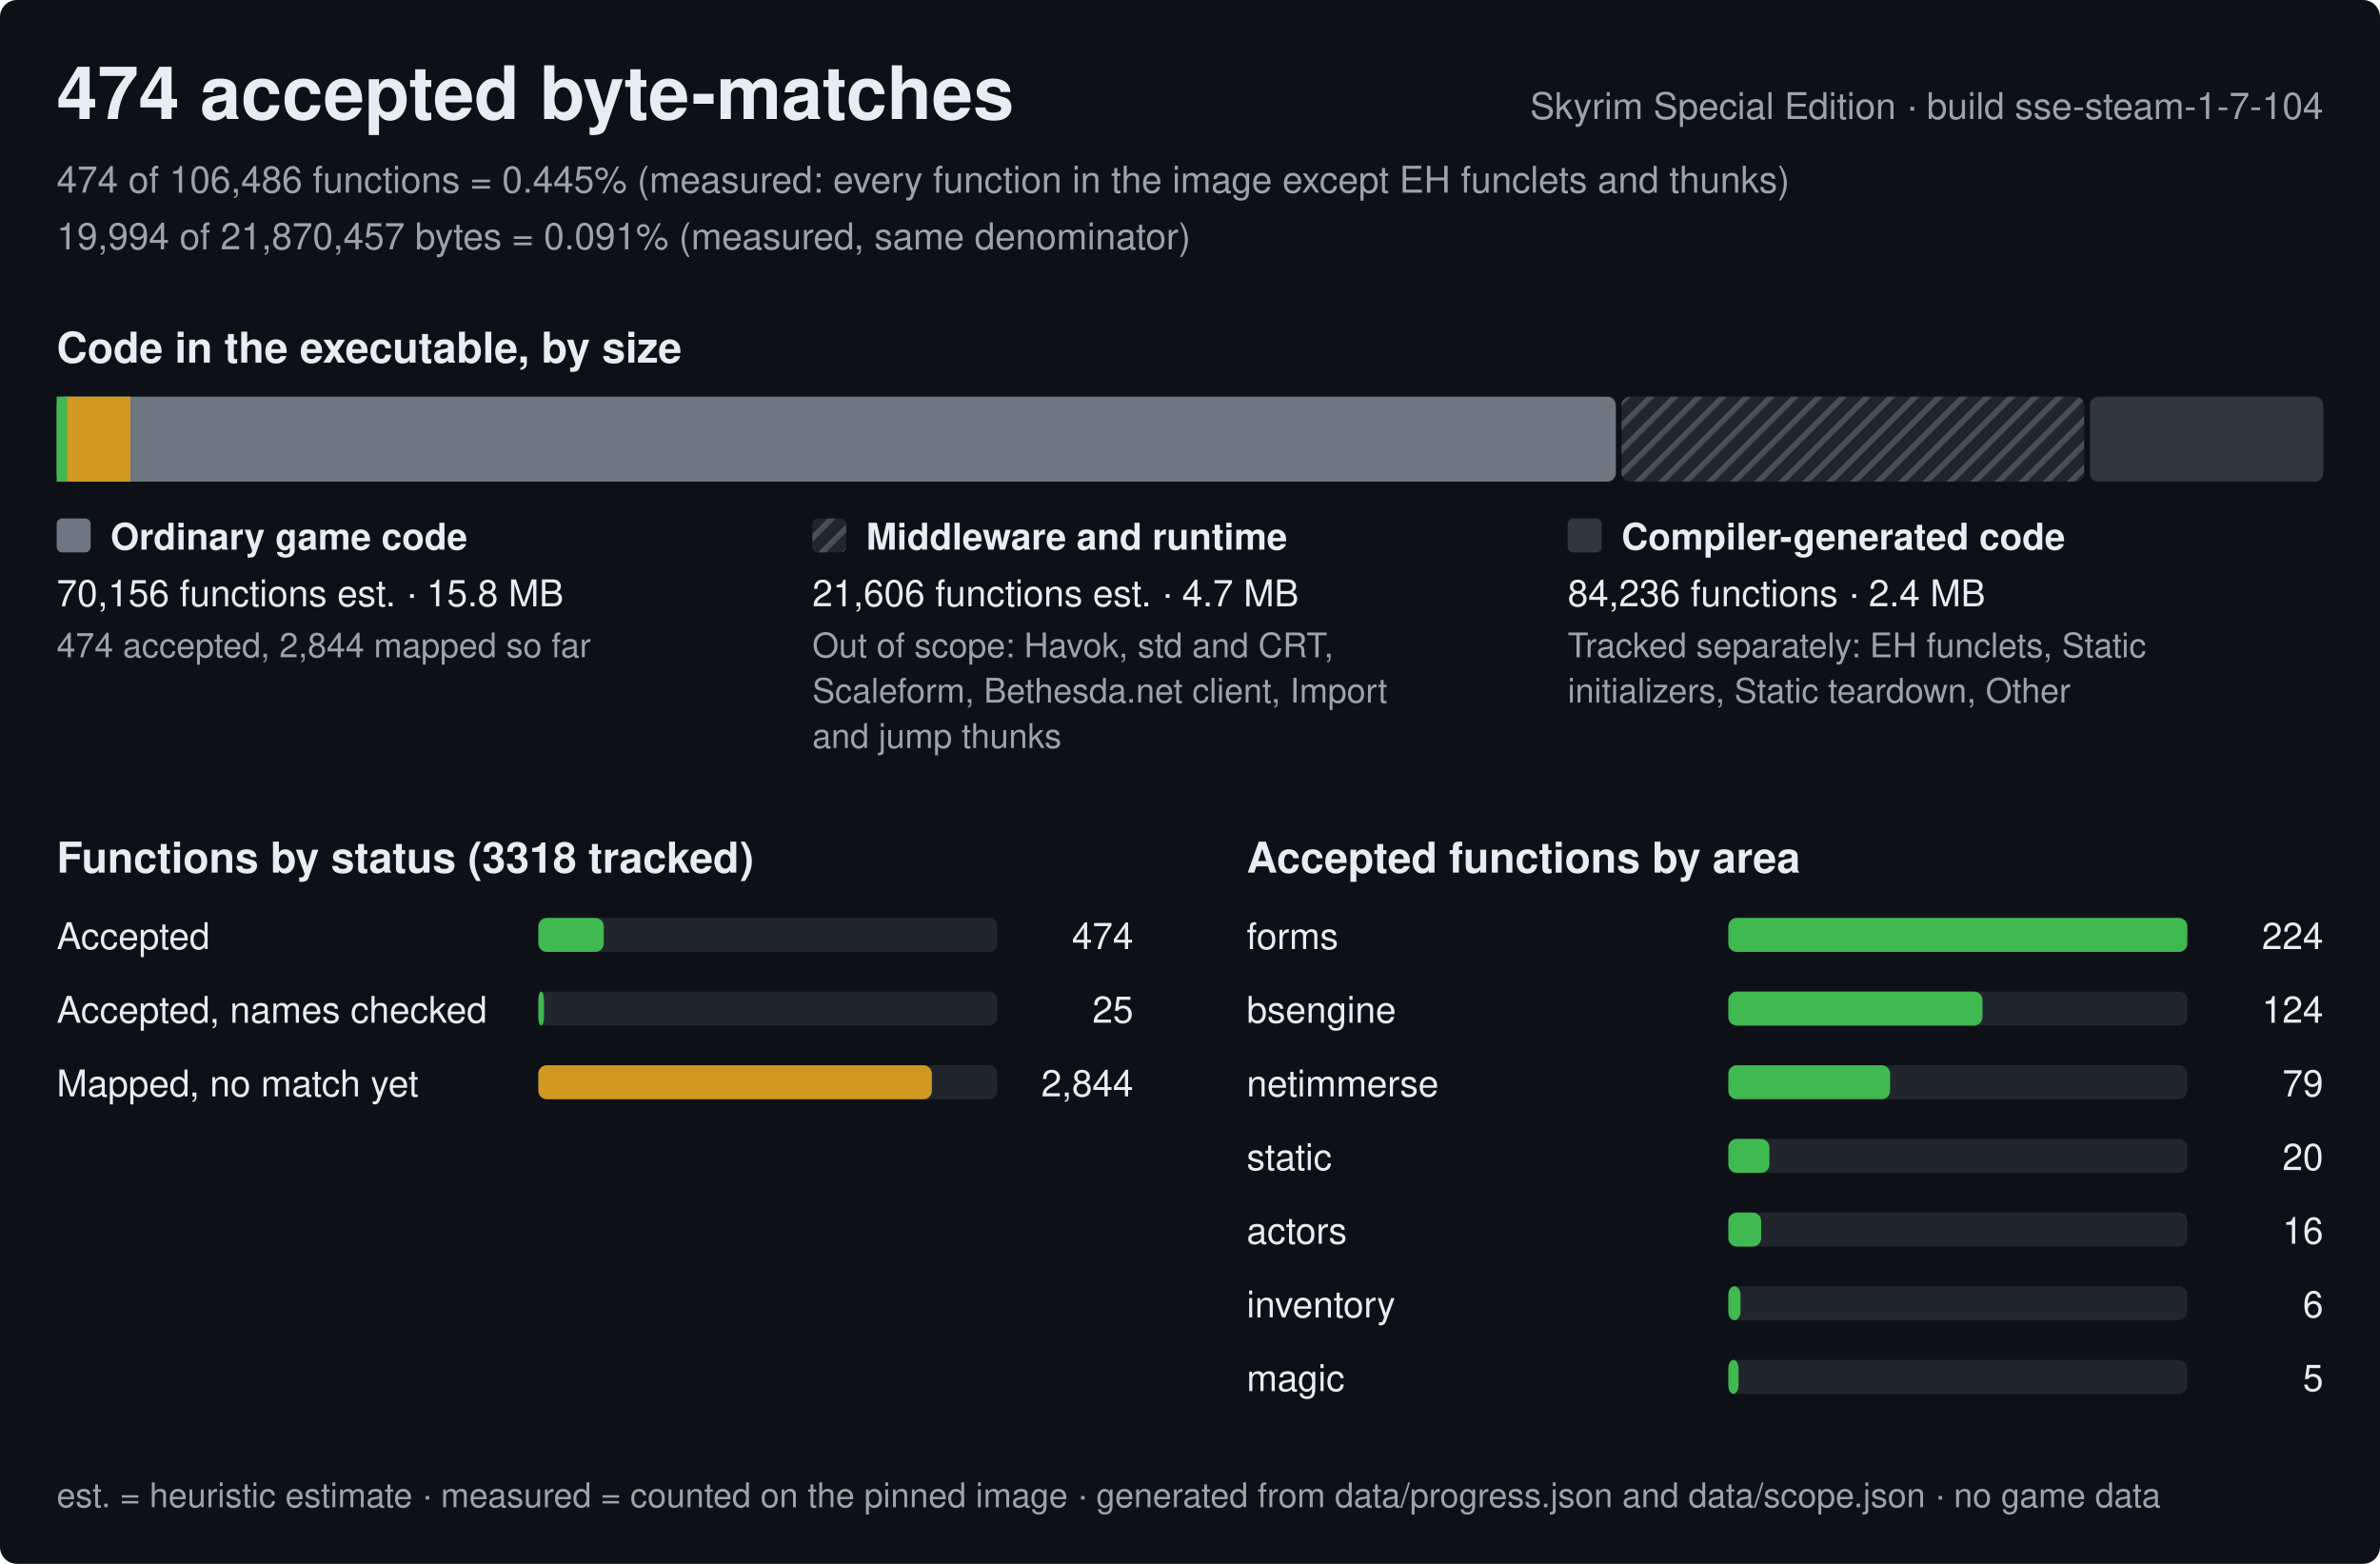
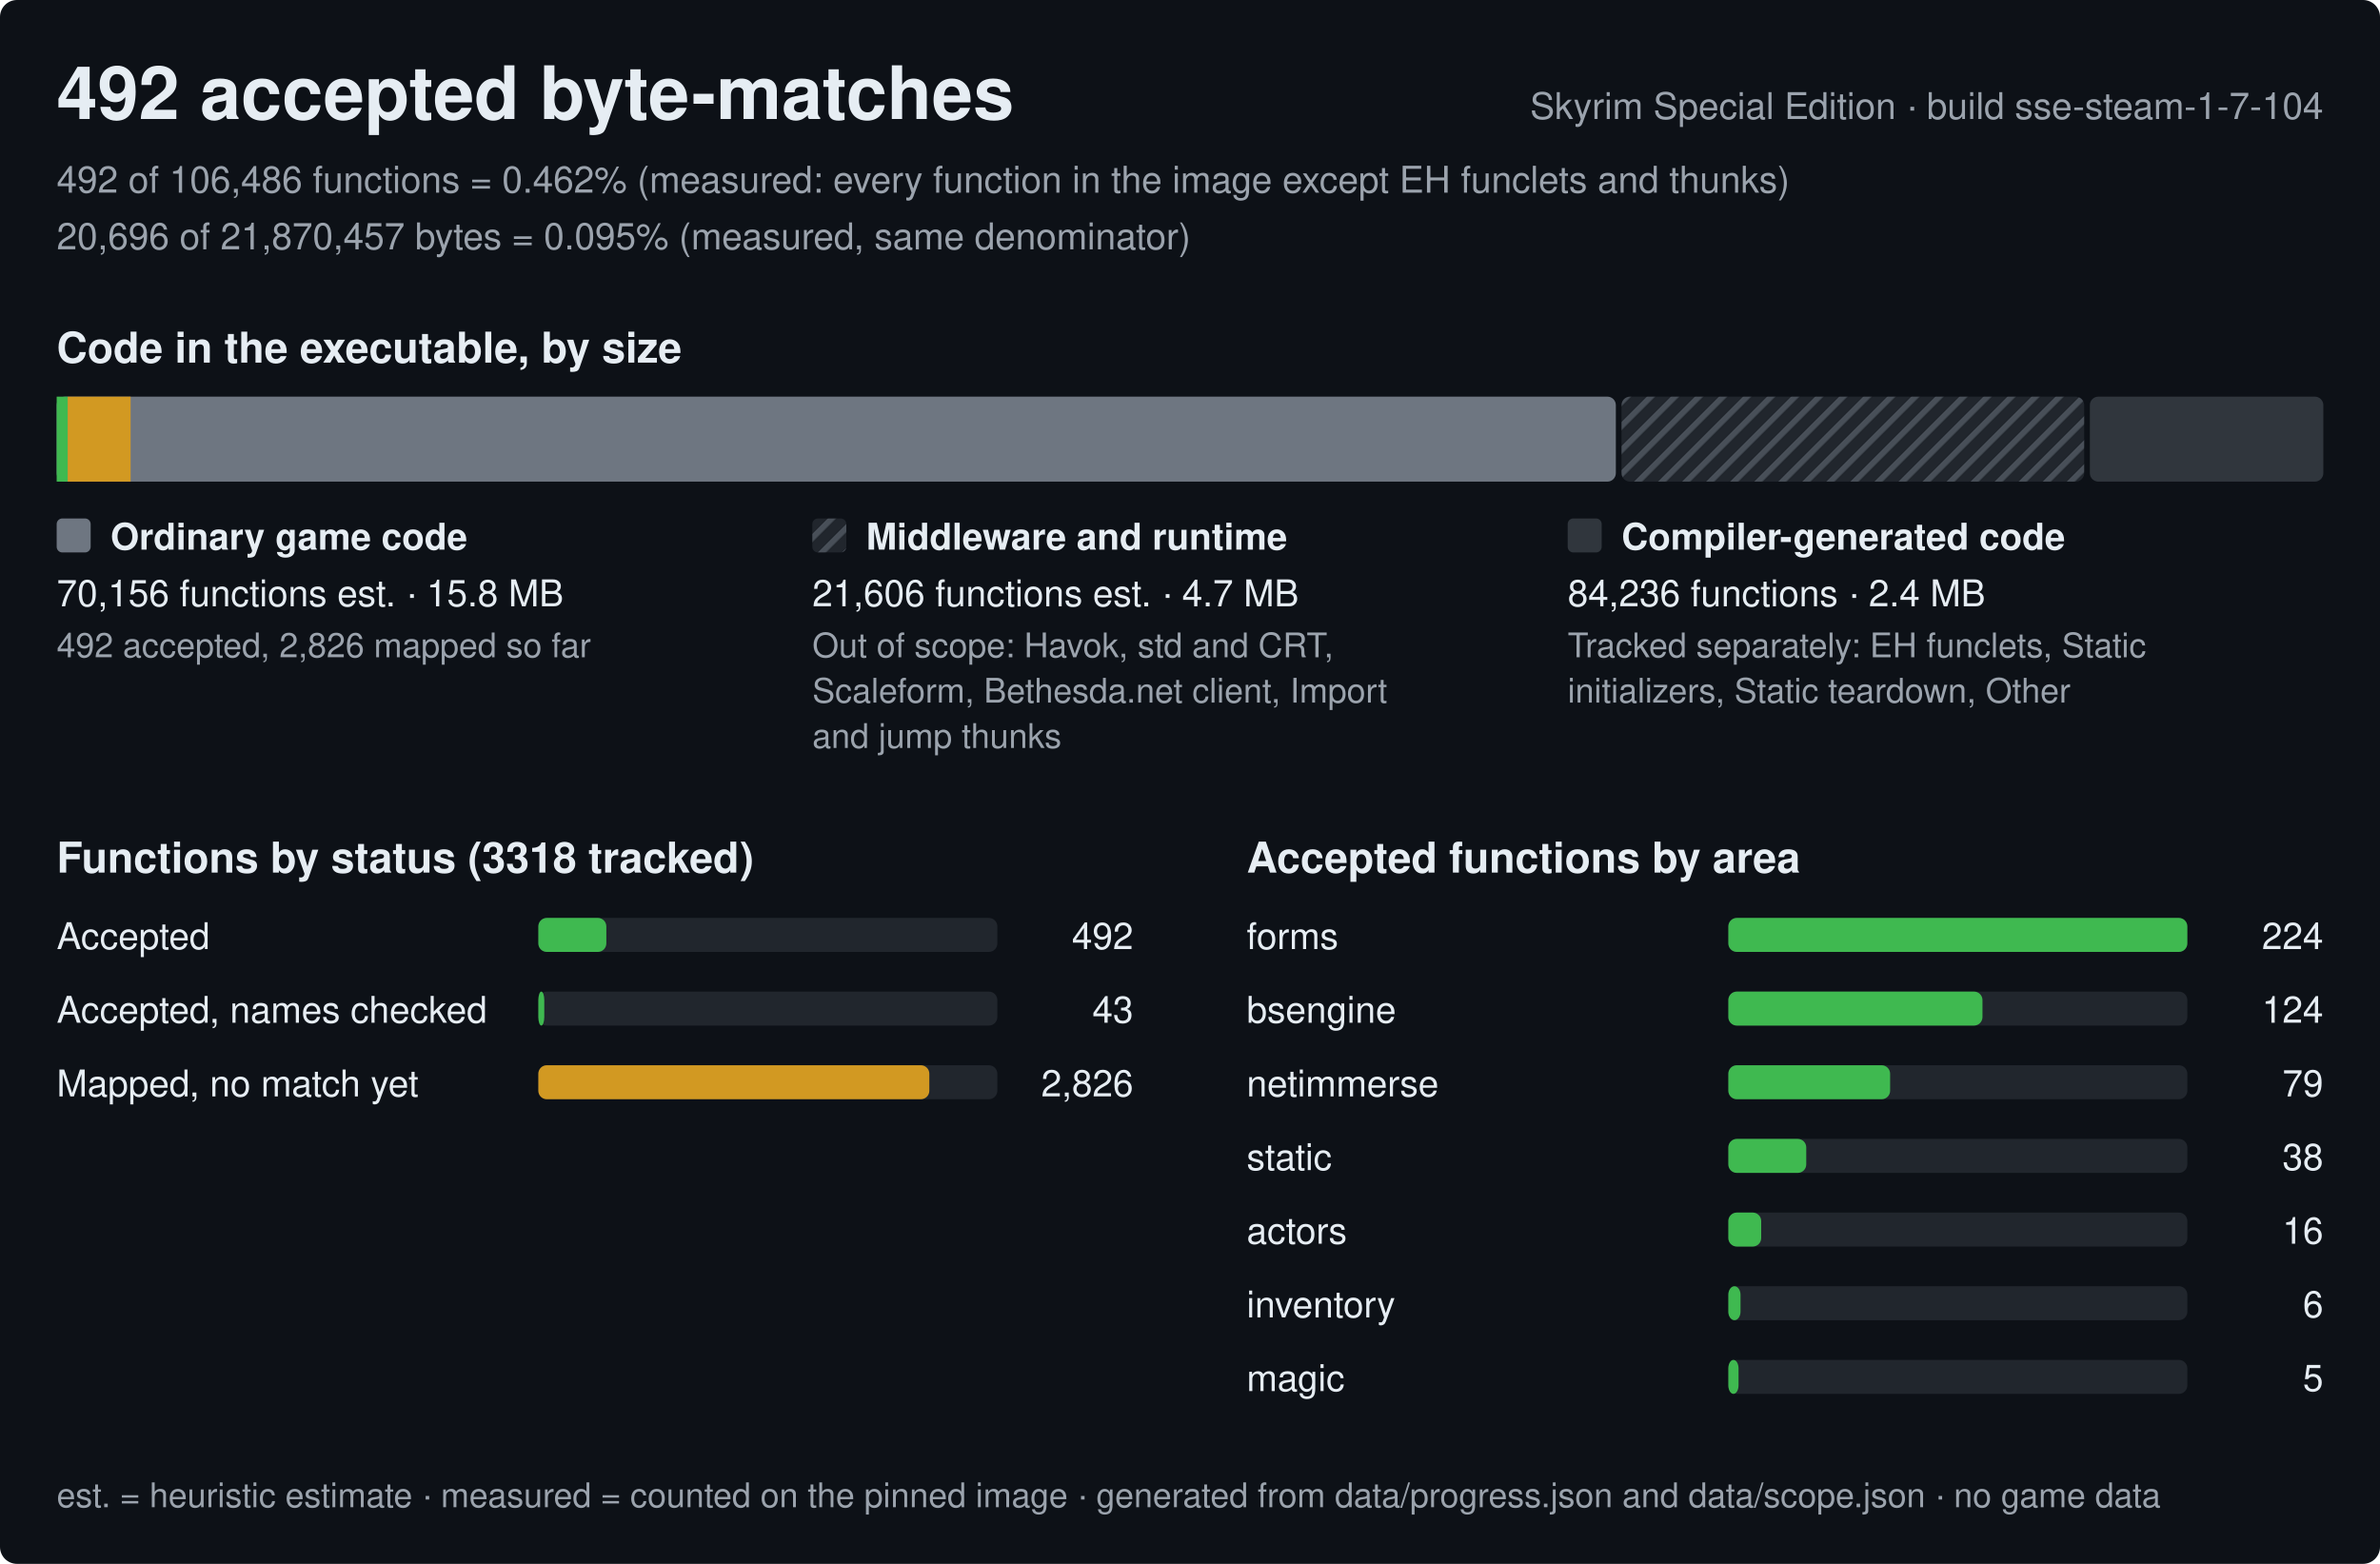
<svg xmlns="http://www.w3.org/2000/svg" width="840" height="552" viewBox="0 0 840 552" role="img" aria-label="Progress of the Skyrim Special Edition byte-matching reconstruction, build sse-steam-1-7-104">
  <style>text{font-family:-apple-system,BlinkMacSystemFont,'Segoe UI',Helvetica,Arial,sans-serif;fill:#e6edf3;white-space:pre}.h{font-size:26px;font-weight:600}.st{font-size:15px;font-weight:600}.lb{font-size:13px;font-weight:600}.bl{font-size:12px;font-weight:600;stroke:#0d1117;stroke-width:3px;paint-order:stroke;stroke-linejoin:round}.rl{font-size:13px}.fn{font-size:12px;fill:#9ba3ad}.mu{fill:#9ba3ad}</style>
  <defs>
    <pattern id="hx" width="6" height="6" patternUnits="userSpaceOnUse" patternTransform="rotate(45)">
      <rect width="6" height="6" fill="#21262d" />
      <rect width="2" height="6" fill="#484f58" />
    </pattern>
  </defs>
  <rect width="840" height="552" rx="6" fill="#0d1117" />
-   <text x="20" y="42" class="h">474 accepted byte-matches</text>
+   <text x="20" y="42" class="h">492 accepted byte-matches</text>
  <text x="820" y="42" class="rl mu" text-anchor="end">Skyrim Special Edition · build sse-steam-1-7-104</text>
-   <text x="20" y="68" class="rl mu">474 of 106,486 functions = 0.445% (measured: every function in the image except EH funclets and thunks)</text>
-   <text x="20" y="88" class="rl mu">19,994 of 21,870,457 bytes = 0.091% (measured, same denominator)</text>
+   <text x="20" y="68" class="rl mu">492 of 106,486 functions = 0.462% (measured: every function in the image except EH funclets and thunks)</text>
+   <text x="20" y="88" class="rl mu">20,696 of 21,870,457 bytes = 0.095% (measured, same denominator)</text>
  <text x="20" y="128" class="st">Code in the executable, by size</text>
  <rect x="20" y="140" width="550.3" height="30" rx="3" fill="#6e7681" />
-   <rect x="20" y="140" width="3.7" height="30" fill="#3fb950" />
-   <rect x="23.7" y="140" width="22.3" height="30" fill="#d29922" />
+   <rect x="20" y="140" width="3.9" height="30" fill="#3fb950" />
+   <rect x="23.9" y="140" width="22.2" height="30" fill="#d29922" />
  <rect x="572.3" y="140" width="163.3" height="30" rx="3" fill="url(#hx)" />
  <rect x="737.6" y="140" width="82.4" height="30" rx="3" fill="#30363d" />
  <rect x="20" y="183" width="12" height="12" rx="2" fill="#6e7681" />
  <text x="39" y="194" class="lb">Ordinary game code</text>
  <text x="20" y="214" class="rl">70,156 functions est. · 15.8 MB</text>
-   <text x="20" y="232" class="fn">474 accepted, 2,844 mapped so far</text>
+   <text x="20" y="232" class="fn">492 accepted, 2,826 mapped so far</text>
  <rect x="286.7" y="183" width="12" height="12" rx="2" fill="url(#hx)" />
  <text x="305.7" y="194" class="lb">Middleware and runtime</text>
  <text x="286.7" y="214" class="rl">21,606 functions est. · 4.7 MB</text>
  <text x="286.7" y="232" class="fn">Out of scope: Havok, std and CRT,</text>
  <text x="286.7" y="248" class="fn">Scaleform, Bethesda.net client, Import</text>
  <text x="286.7" y="264" class="fn">and jump thunks</text>
  <rect x="553.3" y="183" width="12" height="12" rx="2" fill="#30363d" />
  <text x="572.3" y="194" class="lb">Compiler-generated code</text>
  <text x="553.3" y="214" class="rl">84,236 functions · 2.4 MB</text>
  <text x="553.3" y="232" class="fn">Tracked separately: EH funclets, Static</text>
  <text x="553.3" y="248" class="fn">initializers, Static teardown, Other</text>
  <text x="20" y="308" class="st">Functions by status (3318 tracked)</text>
  <text x="20" y="335" class="rl">Accepted</text>
  <rect x="190" y="324" width="162.0" height="12" rx="3" fill="#21262d" />
-   <rect x="190" y="324" width="23.1" height="12" rx="3" fill="#3fb950" />
-   <text x="400.0" y="335" class="rl" text-anchor="end">474</text>
+   <rect x="190" y="324" width="24" height="12" rx="3" fill="#3fb950" />
+   <text x="400.0" y="335" class="rl" text-anchor="end">492</text>
  <text x="20" y="361" class="rl">Accepted, names checked</text>
  <rect x="190" y="350" width="162.0" height="12" rx="3" fill="#21262d" />
-   <rect x="190" y="350" width="2" height="12" rx="3" fill="#3fb950" />
-   <text x="400.0" y="361" class="rl" text-anchor="end">25</text>
+   <rect x="190" y="350" width="2.1" height="12" rx="3" fill="#3fb950" />
+   <text x="400.0" y="361" class="rl" text-anchor="end">43</text>
  <text x="20" y="387" class="rl">Mapped, no match yet</text>
  <rect x="190" y="376" width="162.0" height="12" rx="3" fill="#21262d" />
-   <rect x="190" y="376" width="138.9" height="12" rx="3" fill="#d29922" />
-   <text x="400.0" y="387" class="rl" text-anchor="end">2,844</text>
+   <rect x="190" y="376" width="138" height="12" rx="3" fill="#d29922" />
+   <text x="400.0" y="387" class="rl" text-anchor="end">2,826</text>
  <text x="440.0" y="308" class="st">Accepted functions by area</text>
  <text x="440.0" y="335" class="rl">forms</text>
  <rect x="610.0" y="324" width="162.0" height="12" rx="3" fill="#21262d" />
  <rect x="610.0" y="324" width="162" height="12" rx="3" fill="#3fb950" />
  <text x="820.0" y="335" class="rl" text-anchor="end">224</text>
  <text x="440.0" y="361" class="rl">bsengine</text>
  <rect x="610.0" y="350" width="162.0" height="12" rx="3" fill="#21262d" />
  <rect x="610.0" y="350" width="89.7" height="12" rx="3" fill="#3fb950" />
  <text x="820.0" y="361" class="rl" text-anchor="end">124</text>
  <text x="440.0" y="387" class="rl">netimmerse</text>
  <rect x="610.0" y="376" width="162.0" height="12" rx="3" fill="#21262d" />
  <rect x="610.0" y="376" width="57.1" height="12" rx="3" fill="#3fb950" />
  <text x="820.0" y="387" class="rl" text-anchor="end">79</text>
  <text x="440.0" y="413" class="rl">static</text>
  <rect x="610.0" y="402" width="162.0" height="12" rx="3" fill="#21262d" />
-   <rect x="610.0" y="402" width="14.5" height="12" rx="3" fill="#3fb950" />
-   <text x="820.0" y="413" class="rl" text-anchor="end">20</text>
+   <rect x="610.0" y="402" width="27.5" height="12" rx="3" fill="#3fb950" />
+   <text x="820.0" y="413" class="rl" text-anchor="end">38</text>
  <text x="440.0" y="439" class="rl">actors</text>
  <rect x="610.0" y="428" width="162.0" height="12" rx="3" fill="#21262d" />
  <rect x="610.0" y="428" width="11.6" height="12" rx="3" fill="#3fb950" />
  <text x="820.0" y="439" class="rl" text-anchor="end">16</text>
  <text x="440.0" y="465" class="rl">inventory</text>
  <rect x="610.0" y="454" width="162.0" height="12" rx="3" fill="#21262d" />
  <rect x="610.0" y="454" width="4.3" height="12" rx="3" fill="#3fb950" />
  <text x="820.0" y="465" class="rl" text-anchor="end">6</text>
  <text x="440.0" y="491" class="rl">magic</text>
  <rect x="610.0" y="480" width="162.0" height="12" rx="3" fill="#21262d" />
  <rect x="610.0" y="480" width="3.6" height="12" rx="3" fill="#3fb950" />
  <text x="820.0" y="491" class="rl" text-anchor="end">5</text>
  <text x="20" y="532" class="fn">est. = heuristic estimate · measured = counted on the pinned image · generated from data/progress.json and data/scope.json · no game data</text>
</svg>
